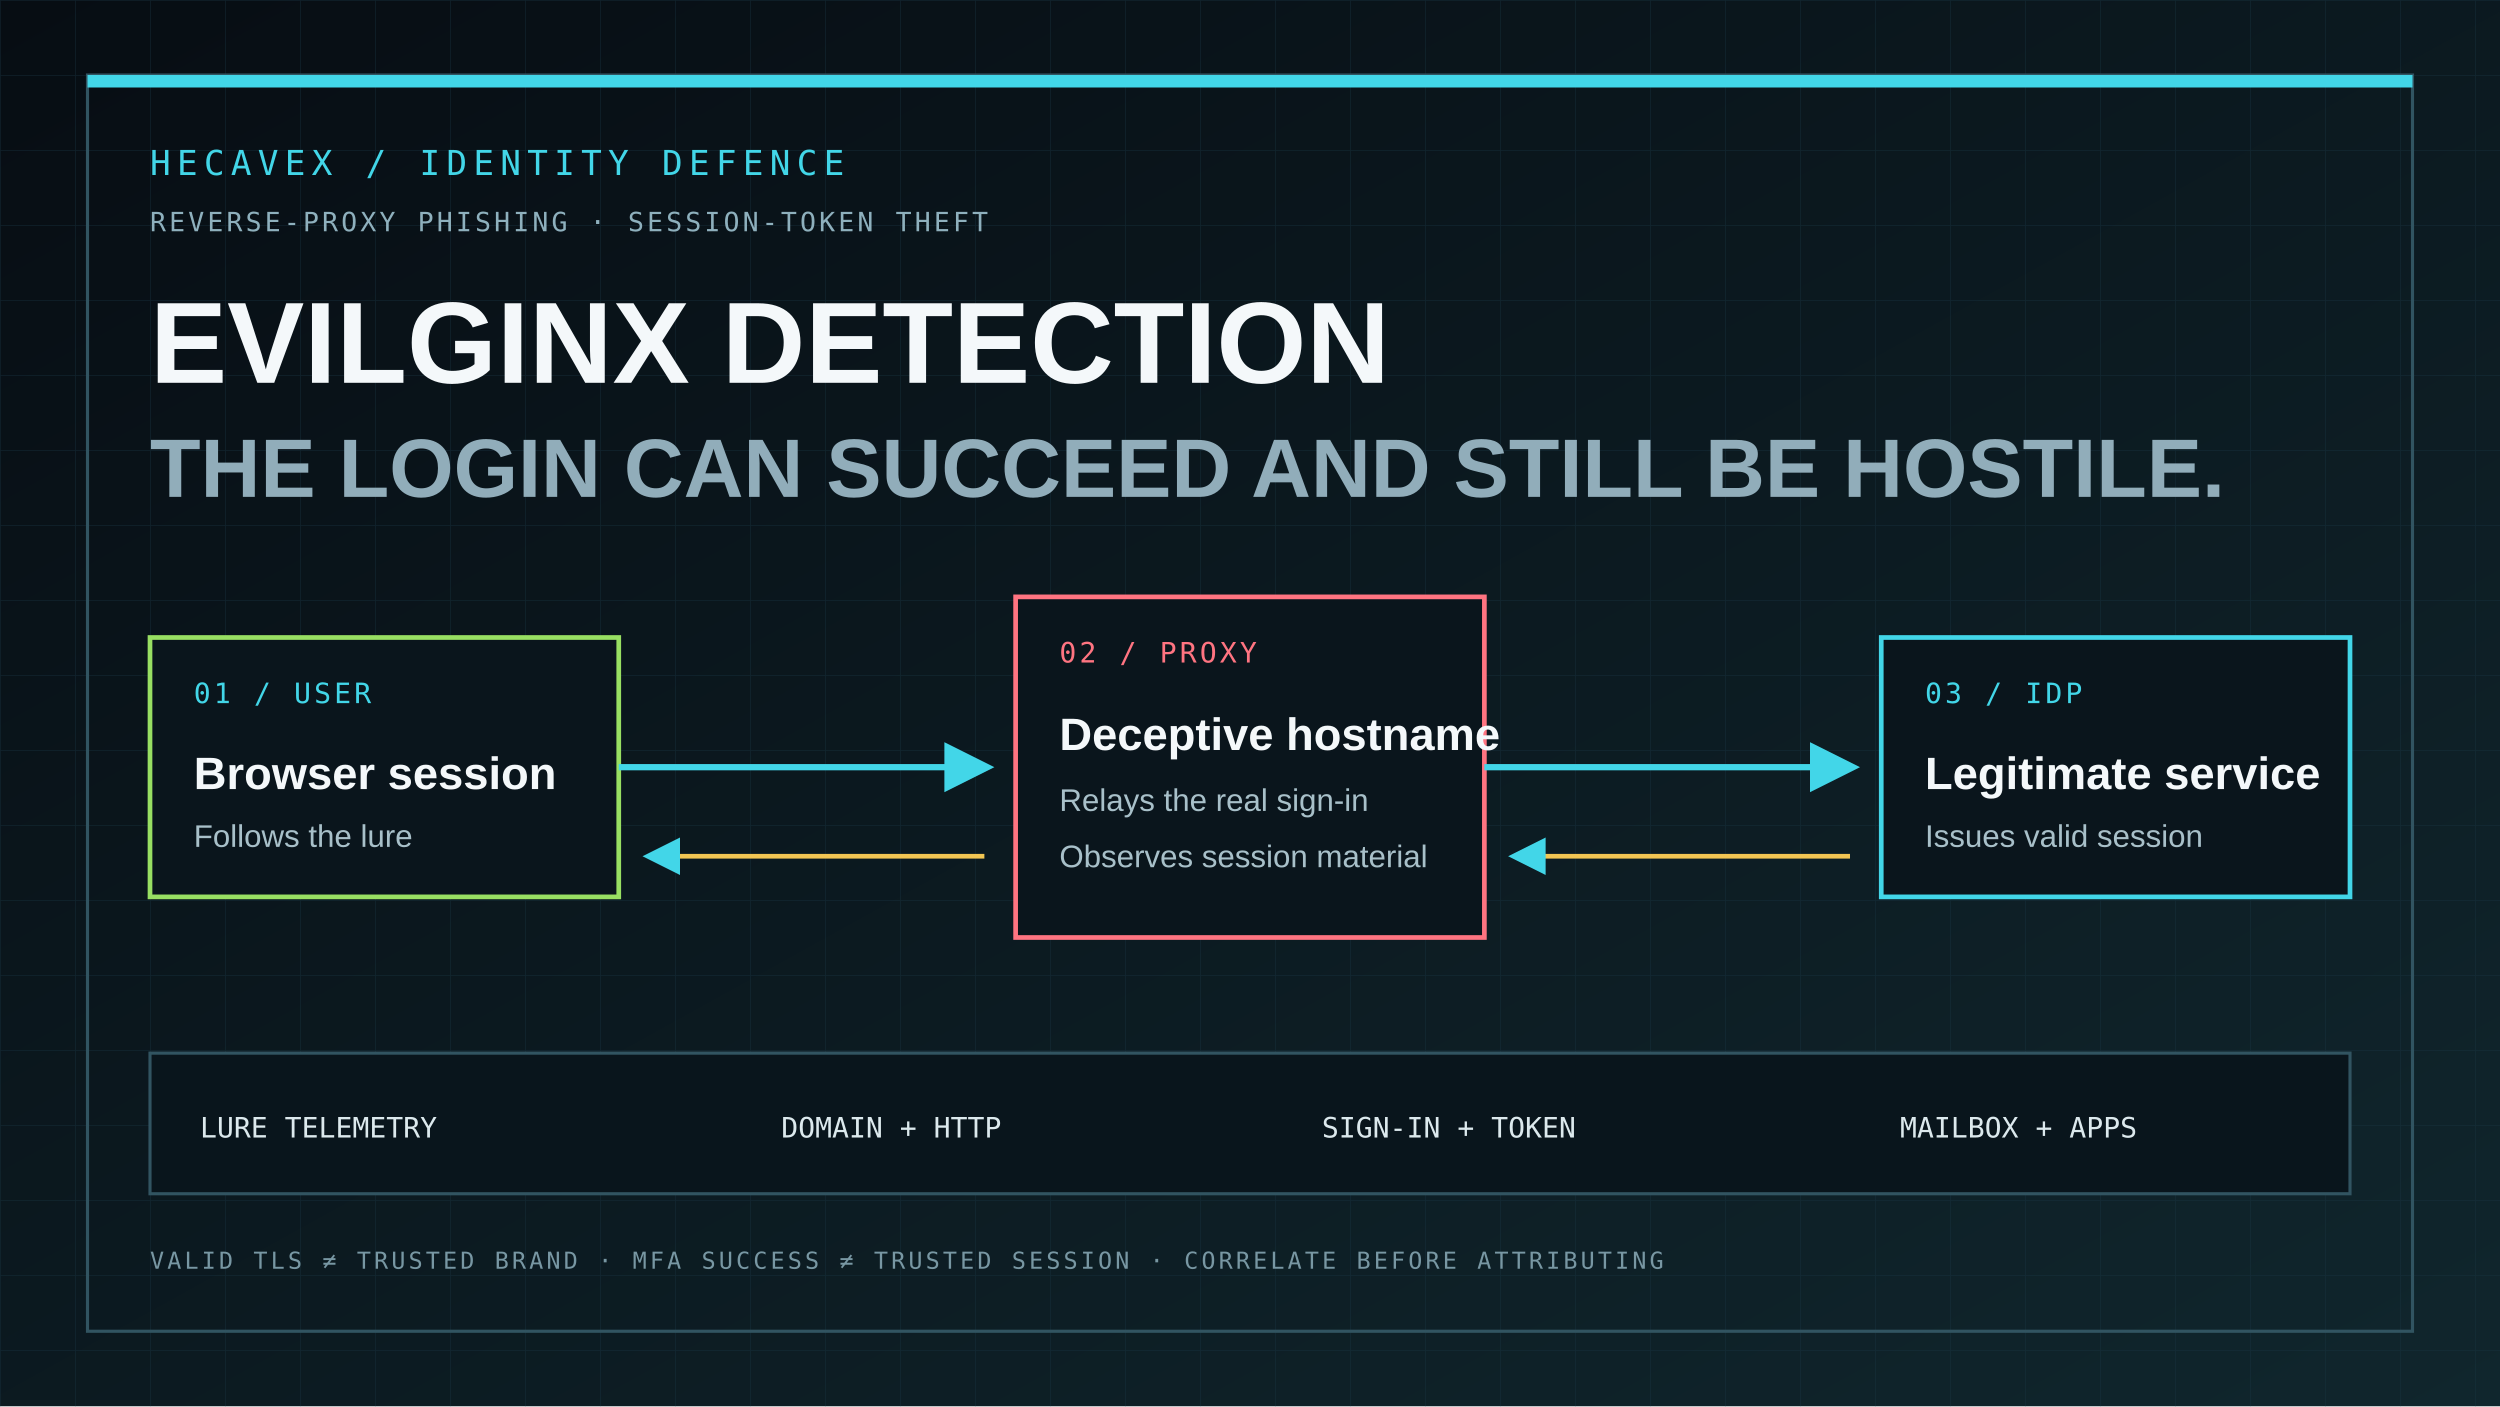
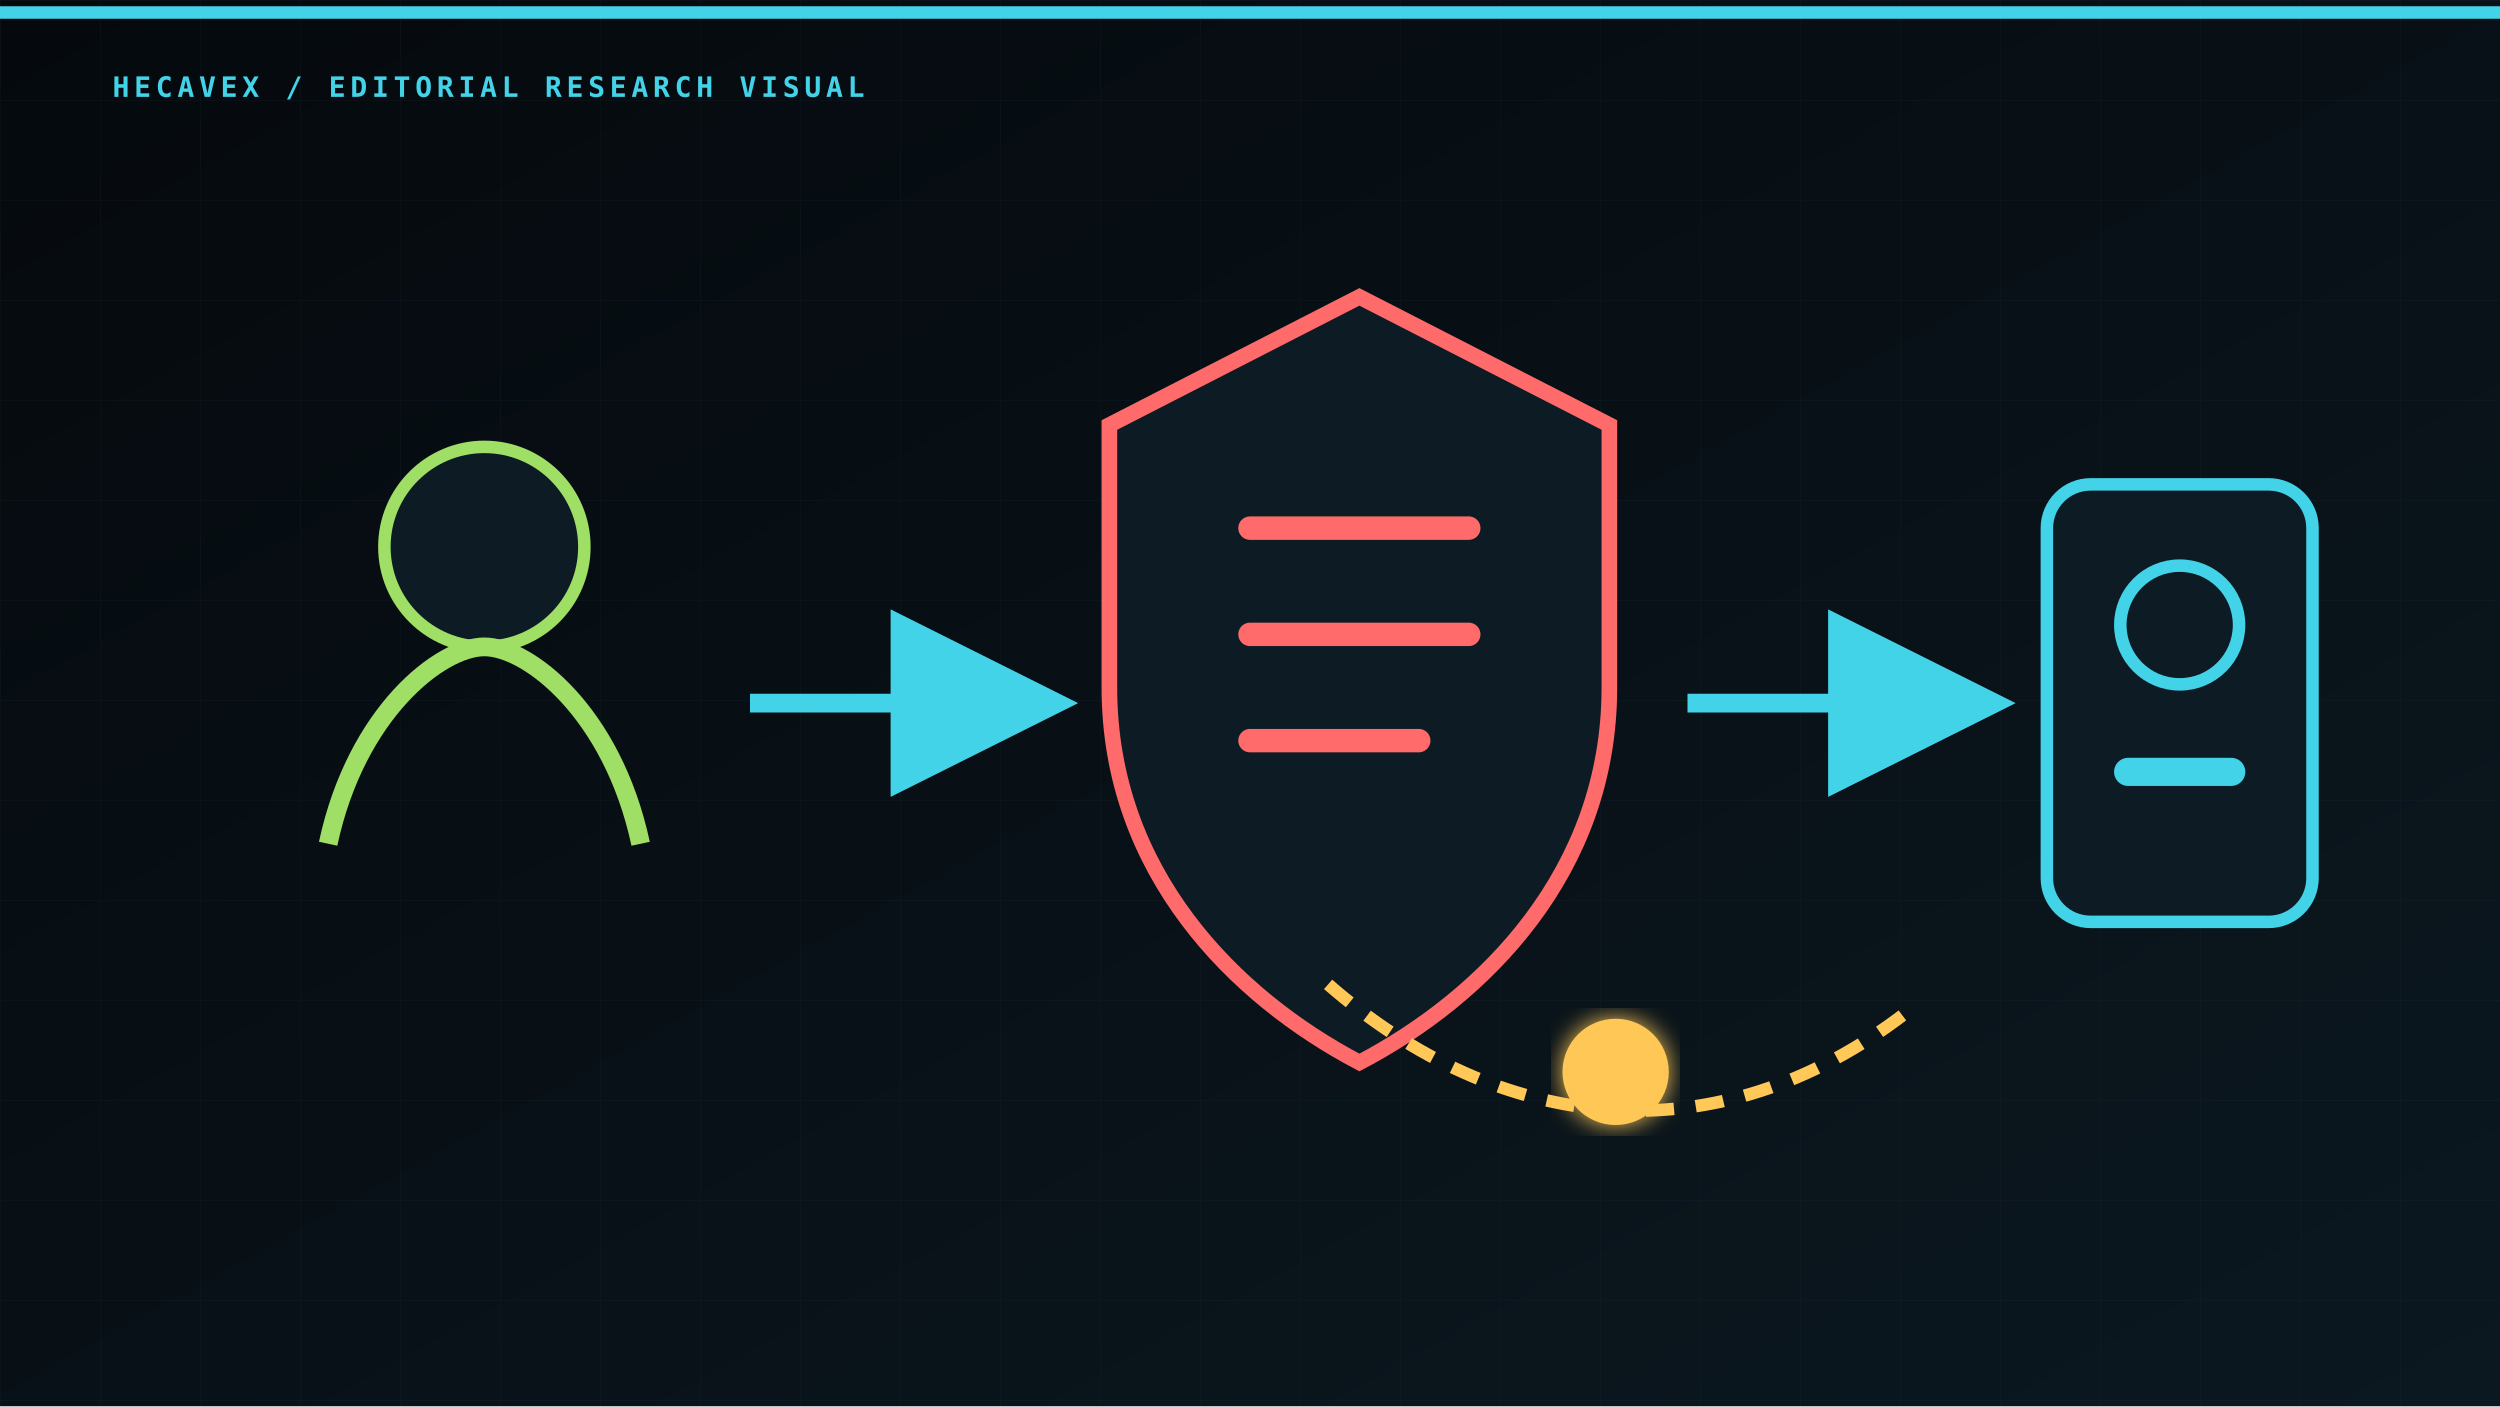
<svg xmlns="http://www.w3.org/2000/svg" width="1600" height="900" viewBox="0 0 1600 900" role="img" aria-labelledby="title desc">
  <defs>
    <linearGradient id="bg" x1="0" y1="0" x2="1" y2="1">
-       <stop stop-color="#070d13" />
-       <stop offset="1" stop-color="#10262d" />
+       <stop stop-color="#05090d" />
+       <stop offset="1" stop-color="#0b1820" />
    </linearGradient>
-     <pattern id="grid" width="48" height="48" patternUnits="userSpaceOnUse">
-       <path d="M48 0H0V48" fill="none" stroke="#193743" stroke-width="1" />
+     <pattern id="grid" width="64" height="64" patternUnits="userSpaceOnUse">
+       <path d="M64 0H0V64" fill="none" stroke="#25414d" stroke-width="1" opacity=".28" />
    </pattern>
-     <marker id="arrow" viewBox="0 0 10 10" refX="8" refY="5" markerWidth="8" markerHeight="8" orient="auto-start-reverse">
-       <path d="M0 0 10 5 0 10z" fill="#42d6e8" />
+     <filter id="glow">
+       <feGaussianBlur stdDeviation="8" result="b" />
+       <feMerge>
+         <feMergeNode in="b" />
+         <feMergeNode in="SourceGraphic" />
+       </feMerge>
+     </filter>
+     <marker id="arrow" viewBox="0 0 12 12" refX="10" refY="6" markerWidth="10" markerHeight="10" orient="auto">
+       <path d="M0 0 12 6 0 12Z" fill="#43d3e8" />
    </marker>
+     <style>
+       .sans{font-family:Inter,Arial,sans-serif}.mono{font-family:'IBM Plex Mono',Consolas,monospace}
+       .title{font:700 52px Inter,Arial,sans-serif;fill:#f4f8fa;letter-spacing:-1.5px}
+       .subtitle{font:400 25px Inter,Arial,sans-serif;fill:#89a2af}
+       .eyebrow{font:600 18px 'IBM Plex Mono',Consolas,monospace;fill:#43d3e8;letter-spacing:3px}
+       .node-title{font:700 28px Inter,Arial,sans-serif;fill:#f4f8fa}
+       .node-copy{font:400 20px Inter,Arial,sans-serif;fill:#89a2af}
+       .node-code{font:600 18px 'IBM Plex Mono',Consolas,monospace;fill:#43d3e8}
+       .note{font:500 19px Inter,Arial,sans-serif;fill:#89a2af}
+     </style>
  </defs>
  <rect width="1600" height="900" fill="url(#bg)" />
-   <rect width="1600" height="900" fill="url(#grid)" opacity=".45" />
-   <rect x="56" y="48" width="1488" height="804" fill="none" stroke="#315461" stroke-width="2" />
-   <rect x="56" y="48" width="1488" height="8" fill="#42d6e8" />
-   <g font-family="ui-monospace, SFMono-Regular, Consolas, monospace">
-     <text x="96" y="112" font-size="22" letter-spacing="4" fill="#42d6e8">HECAVEX / IDENTITY DEFENCE</text>
-     <text x="96" y="148" font-size="17" letter-spacing="2" fill="#8eb0bd">REVERSE-PROXY PHISHING · SESSION-TOKEN THEFT</text>
+   <rect width="1600" height="900" fill="url(#grid)" opacity=".5" />
+   <path d="M0 8H1600" stroke="#43d3e8" stroke-width="8" />
+   <text x="72" y="62" class="eyebrow">HECAVEX / EDITORIAL RESEARCH VISUAL</text>
+   <g transform="translate(180 270)">
+     <circle cx="130" cy="80" r="64" fill="#0d1b24" stroke="#9fdf65" stroke-width="8" />
+     <path d="M30 270c18-84 72-126 100-126s82 42 100 126" fill="none" stroke="#9fdf65" stroke-width="12" />
  </g>
-   <g font-family="Arial, Helvetica, sans-serif" font-weight="700">
-     <text x="96" y="245" font-size="74" fill="#f4f8fa">EVILGINX DETECTION</text>
-     <text x="96" y="318" font-size="53" fill="#91adba">THE LOGIN CAN SUCCEED AND STILL BE HOSTILE.</text>
+   <path d="M480 450H670" stroke="#43d3e8" stroke-width="12" marker-end="url(#arrow)" />
+   <g transform="translate(690 190)">
+     <path d="M180 0 340 82v168c0 118-80 198-160 240C100 448 20 368 20 250V82Z" fill="#0d1b24" stroke="#ff6b6b" stroke-width="10" />
+     <path d="M110 148H250M110 216H250M110 284H218" stroke="#ff6b6b" stroke-width="15" stroke-linecap="round" />
  </g>
-   <g fill="#0a151c" stroke-width="3">
-     <rect x="96" y="408" width="300" height="166" stroke="#98df62" />
-     <rect x="650" y="382" width="300" height="218" stroke="#ff7481" />
-     <rect x="1204" y="408" width="300" height="166" stroke="#42d6e8" />
+   <path d="M1080 450H1270" stroke="#43d3e8" stroke-width="12" marker-end="url(#arrow)" />
+   <g transform="translate(1310 310)">
+     <rect width="170" height="280" rx="28" fill="#0d1b24" stroke="#43d3e8" stroke-width="8" />
+     <circle cx="85" cy="90" r="38" fill="none" stroke="#43d3e8" stroke-width="8" />
+     <path d="M52 184H118" stroke="#43d3e8" stroke-width="18" stroke-linecap="round" />
  </g>
-   <g font-family="ui-monospace, SFMono-Regular, Consolas, monospace" font-size="18" letter-spacing="2">
-     <text x="124" y="450" fill="#42d6e8">01 / USER</text>
-     <text x="678" y="424" fill="#ff7481">02 / PROXY</text>
-     <text x="1232" y="450" fill="#42d6e8">03 / IDP</text>
-   </g>
-   <g font-family="Arial, Helvetica, sans-serif" fill="#f4f8fa">
-     <text x="124" y="505" font-size="29" font-weight="700">Browser session</text>
-     <text x="124" y="542" font-size="20" fill="#a8c0c9">Follows the lure</text>
-     <text x="678" y="480" font-size="29" font-weight="700">Deceptive hostname</text>
-     <text x="678" y="519" font-size="20" fill="#a8c0c9">Relays the real sign-in</text>
-     <text x="678" y="555" font-size="20" fill="#a8c0c9">Observes session material</text>
-     <text x="1232" y="505" font-size="29" font-weight="700">Legitimate service</text>
-     <text x="1232" y="542" font-size="20" fill="#a8c0c9">Issues valid session</text>
-   </g>
-   <path d="M396 491h234" stroke="#42d6e8" stroke-width="4" marker-end="url(#arrow)" />
-   <path d="M950 491h234" stroke="#42d6e8" stroke-width="4" marker-end="url(#arrow)" />
-   <path d="M1184 548H970" stroke="#f3c653" stroke-width="3" marker-end="url(#arrow)" />
-   <path d="M630 548H416" stroke="#f3c653" stroke-width="3" marker-end="url(#arrow)" />
-   <g font-family="ui-monospace, SFMono-Regular, Consolas, monospace" font-size="18">
-     <rect x="96" y="674" width="1408" height="90" fill="#09151c" stroke="#315461" stroke-width="2" />
-     <text x="128" y="728" fill="#dce9ed">LURE TELEMETRY</text>
-     <text x="500" y="728" fill="#dce9ed">DOMAIN + HTTP</text>
-     <text x="846" y="728" fill="#dce9ed">SIGN-IN + TOKEN</text>
-     <text x="1216" y="728" fill="#dce9ed">MAILBOX + APPS</text>
-   </g>
-   <text x="96" y="812" font-family="ui-monospace, SFMono-Regular, Consolas, monospace" font-size="15" fill="#7897a3" letter-spacing="2">VALID TLS ≠ TRUSTED BRAND · MFA SUCCESS ≠ TRUSTED SESSION · CORRELATE BEFORE ATTRIBUTING</text>
+   <path d="M850 630c110 96 248 112 370 18" fill="none" stroke="#ffc857" stroke-width="8" stroke-dasharray="18 14" />
+   <circle cx="1034" cy="686" r="34" fill="#ffc857" filter="url(#glow)" />
</svg>
